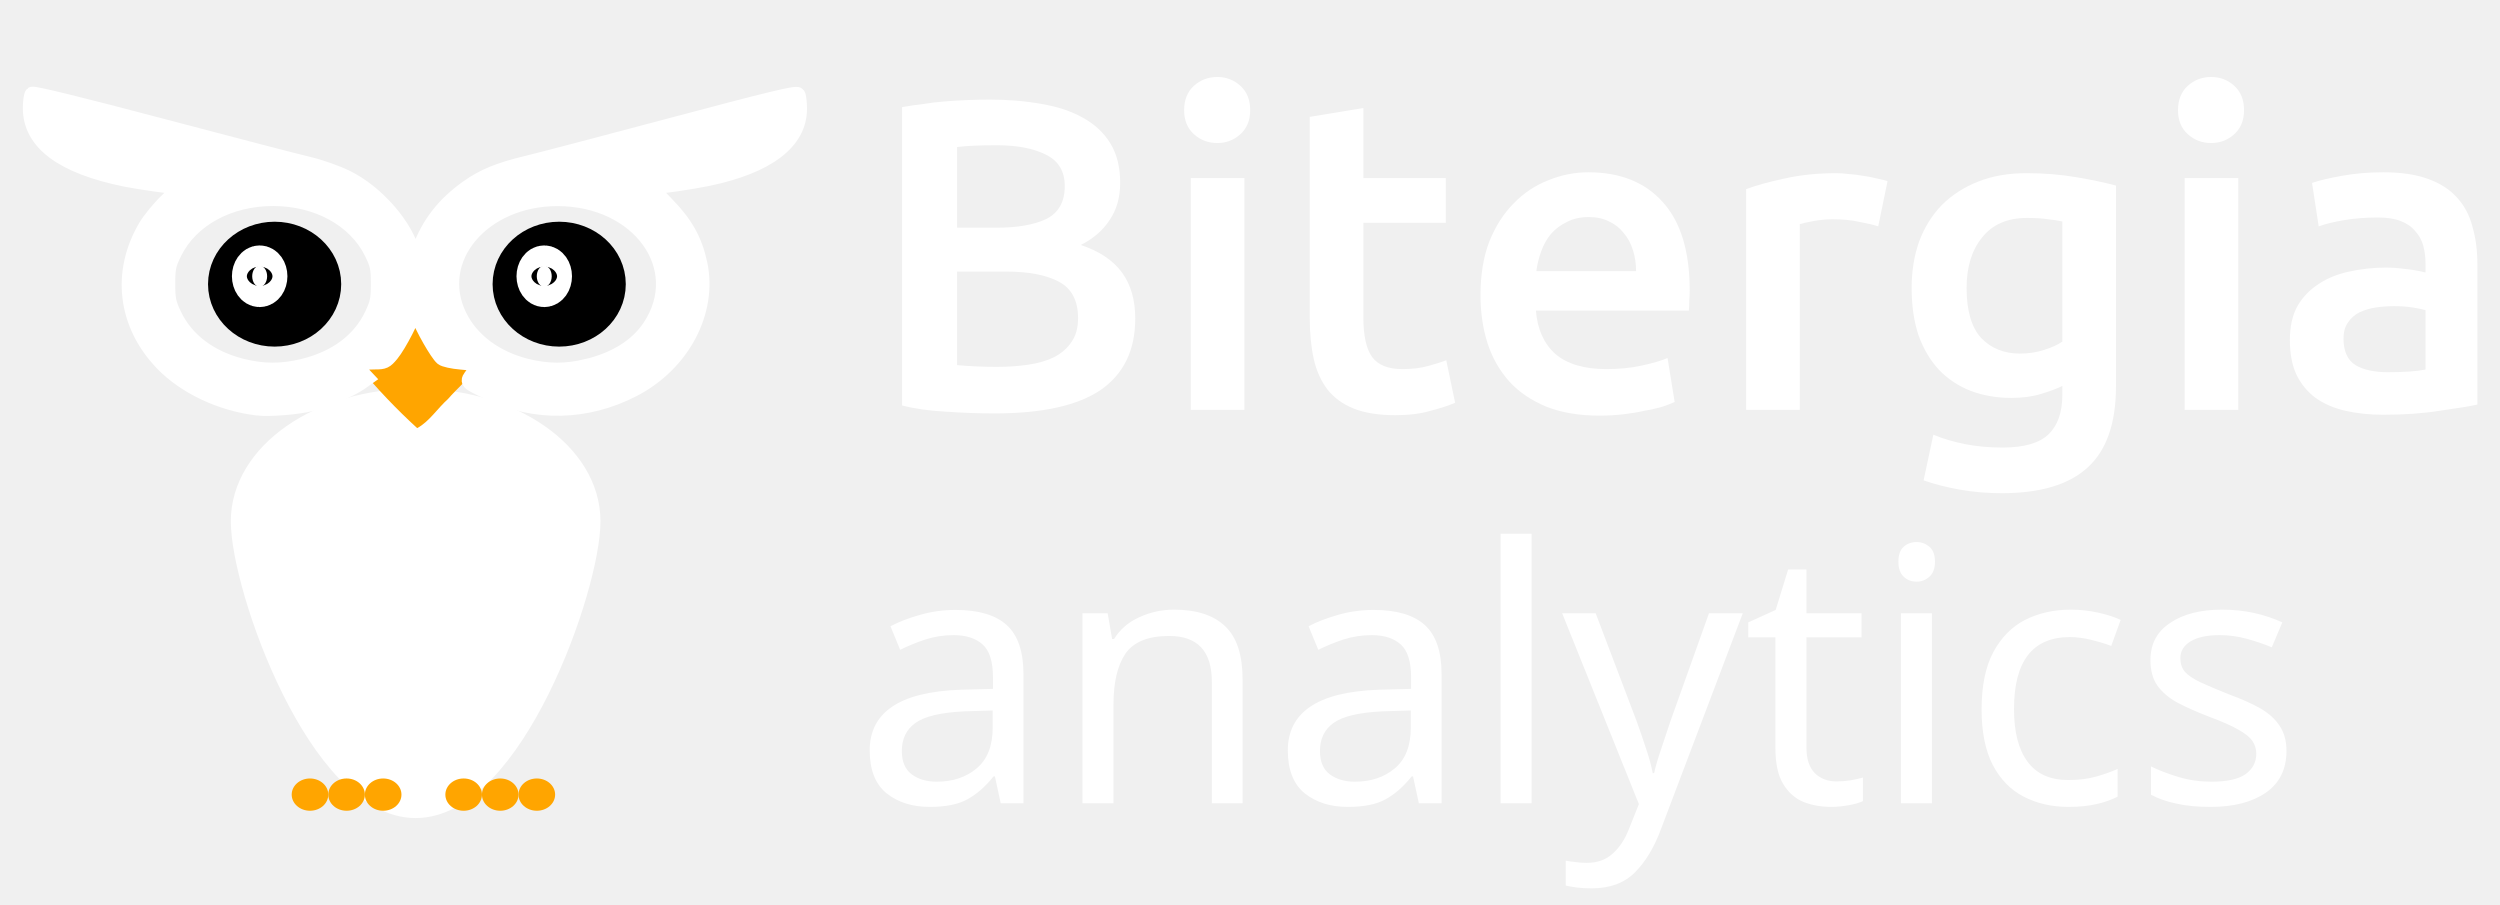
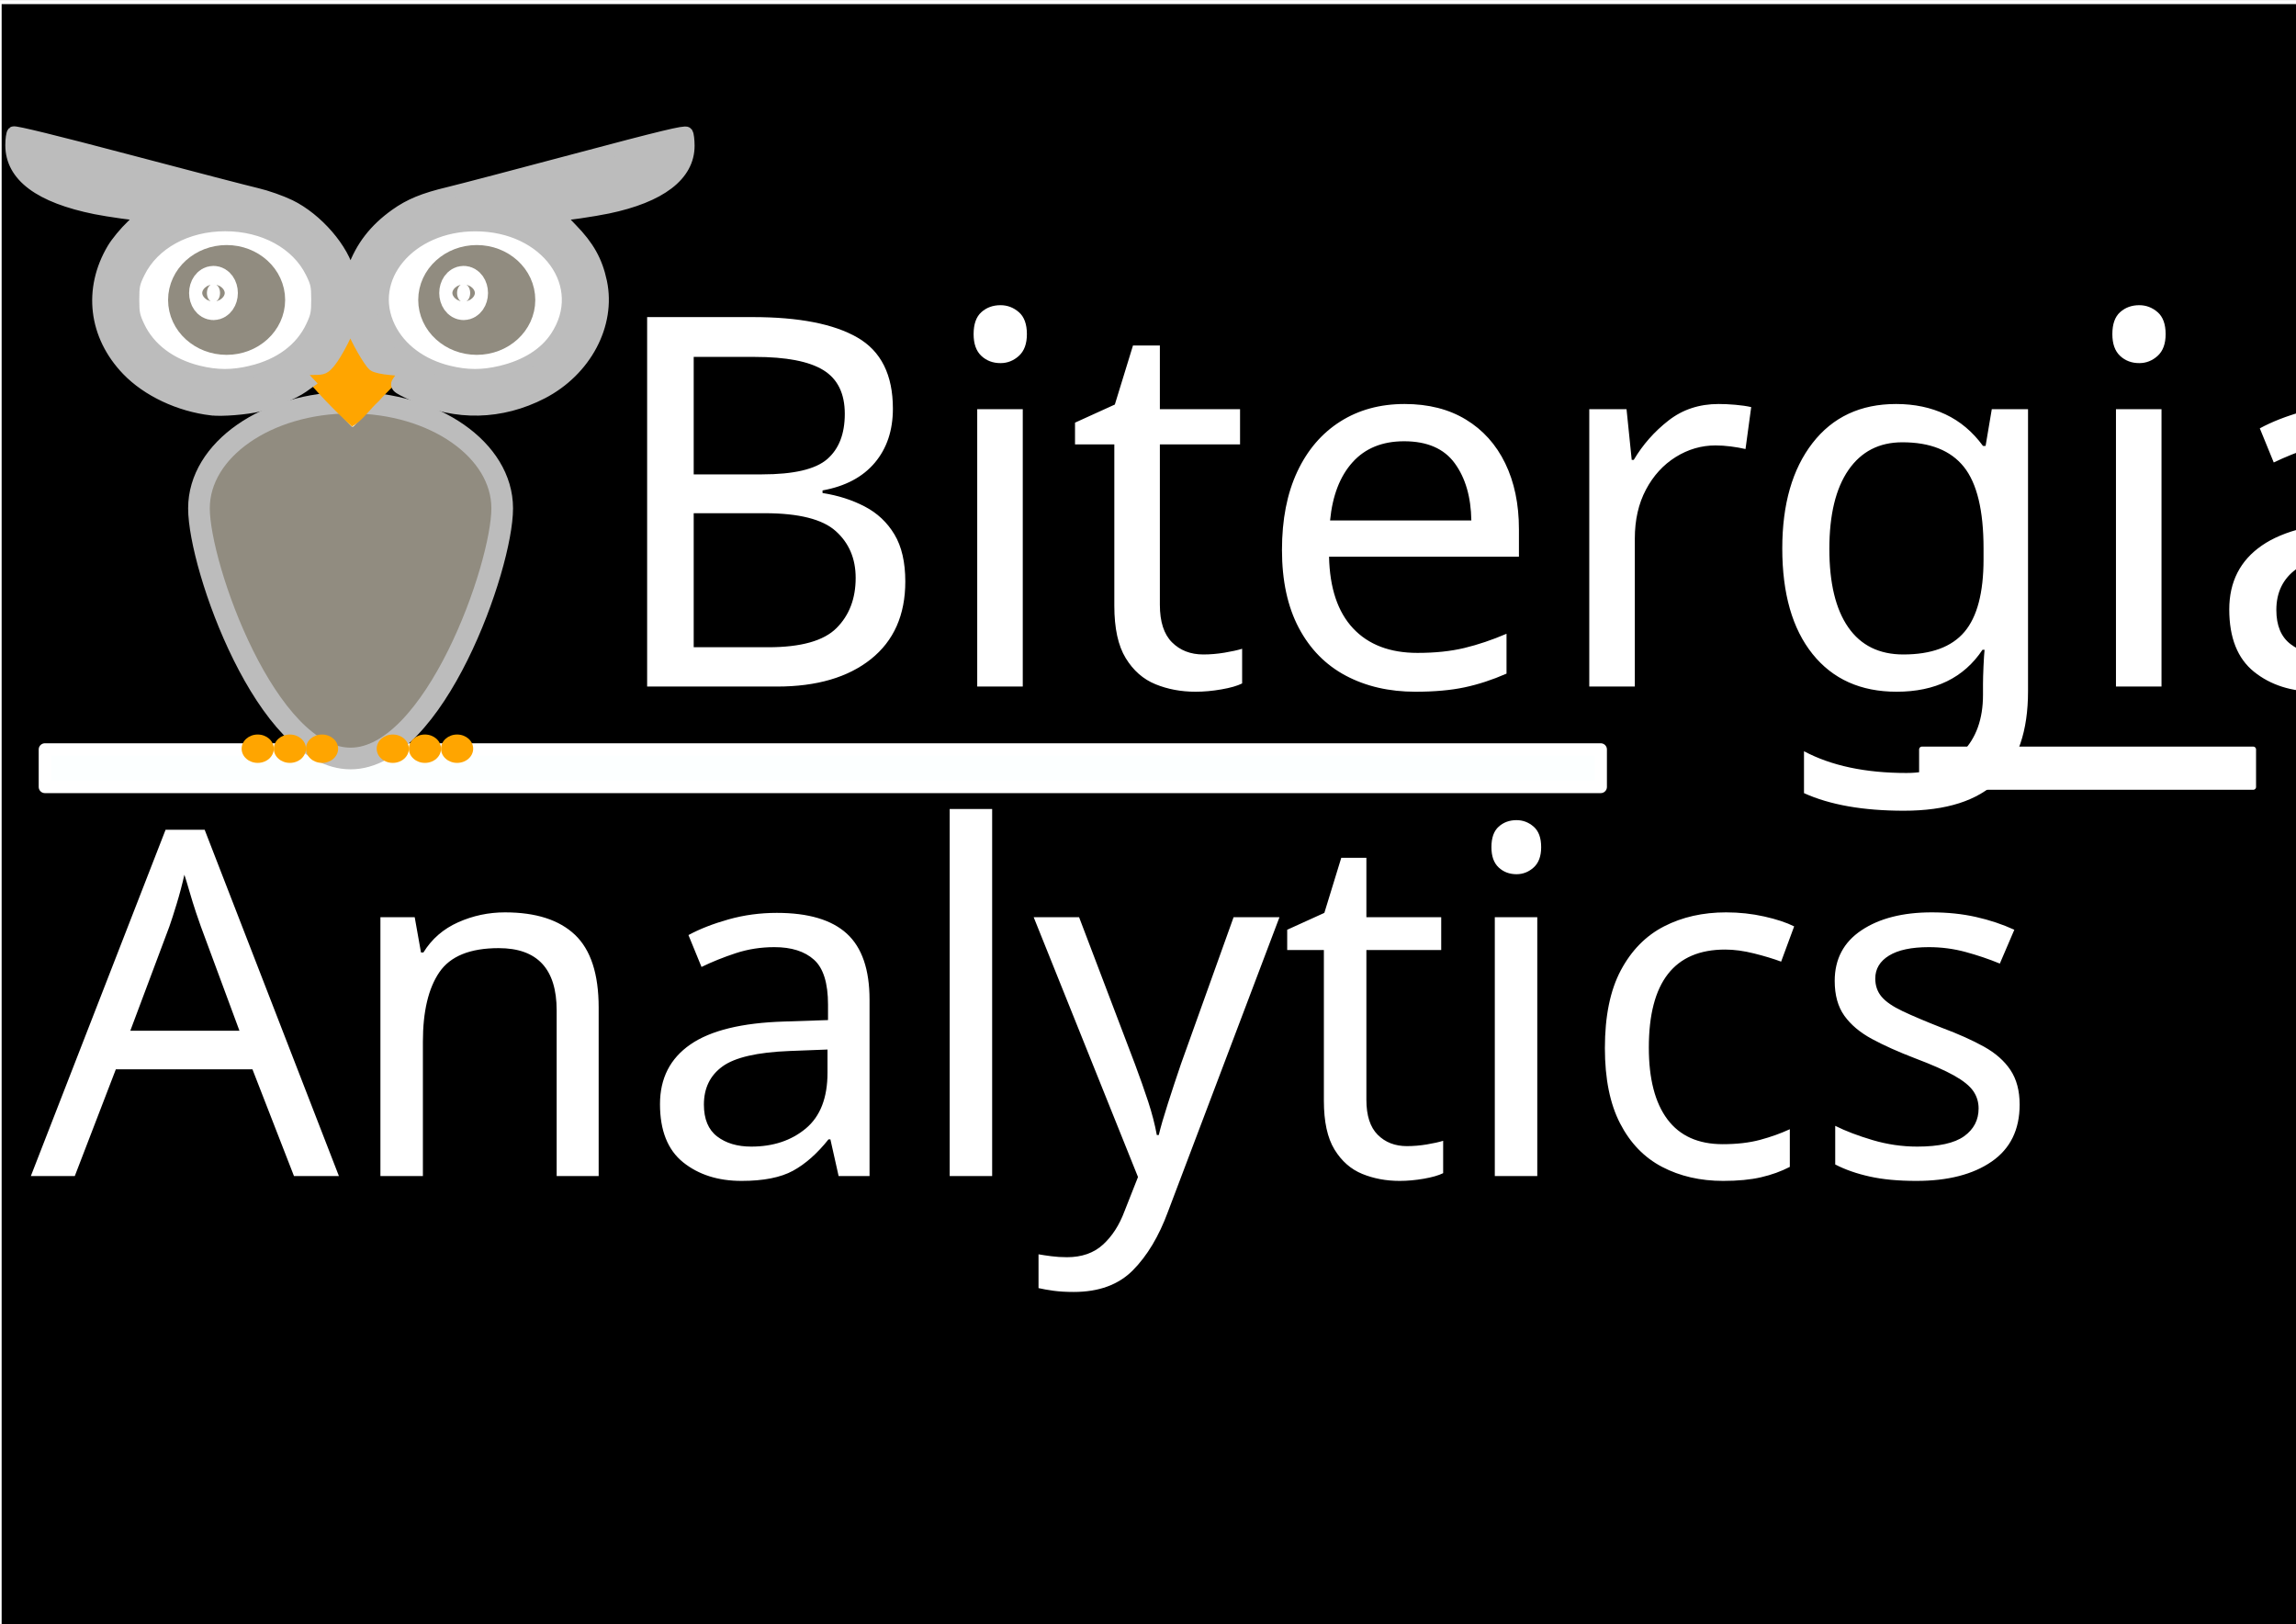
- <svg xmlns="http://www.w3.org/2000/svg" width="141" height="51" viewBox="0 0 141 51" id="svg14569" version="1.1">
-   <defs id="defs14571" />
-   <g id="layer1" transform="translate(0,-1001.362)">
-     <g id="g15157" transform="matrix(0.3220338,0,0,0.3220338,-43.70206,707.7014)">
-       <path style="fill:#ffffff;fill-opacity:0;stroke:#ffffff;stroke-width:7.102;stroke-linejoin:round;stroke-miterlimit:4;stroke-dasharray:none;stroke-opacity:1" id="path4006" d="m 205.517,961.661 a 21.978,18.466 0 0 1 -43.956,0 21.978,18.466 0 1 1 43.956,0 z" />
-       <path style="fill:#000000;stroke:#000000;stroke-width:7.102;stroke-linejoin:round;stroke-miterlimit:4;stroke-dasharray:none" id="path4017" d="m 191.912,961.661 a 8.111,7.386 0 1 1 -16.222,0 8.111,7.386 0 1 1 16.222,0 z" />
-       <path style="fill:#ffffff;stroke:#ffffff;stroke-width:7.102;stroke-linejoin:round;stroke-miterlimit:4;stroke-dasharray:none" id="path4019" d="m 182.492,960.276 a 1.308,1.847 0 1 1 -2.616,0 1.308,1.847 0 1 1 2.616,0 z" />
-       <path style="fill:#ffffff;fill-opacity:0;stroke:#ffffff;stroke-width:7.102;stroke-linejoin:round;stroke-miterlimit:4;stroke-dasharray:none;stroke-opacity:1" id="path4028" d="m 255.357,961.661 a 21.978,18.466 0 0 1 -43.956,0 21.978,18.466 0 1 1 43.956,0 z" />
-       <path style="fill:#000000;stroke:#000000;stroke-width:7.102;stroke-linejoin:round;stroke-miterlimit:4;stroke-dasharray:none" id="path4030" d="m 241.752,961.661 a 8.111,7.386 0 1 1 -16.222,0 8.111,7.386 0 1 1 16.222,0 z" />
-       <path style="fill:#ffffff;stroke:#ffffff;stroke-width:7.102;stroke-linejoin:round;stroke-miterlimit:4;stroke-dasharray:none" id="path4032" d="m 232.332,960.276 a 1.308,1.847 0 1 1 -2.616,0 1.308,1.847 0 1 1 2.616,0 z" />
-       <path style="fill:#ffffff;fill-opacity:1;stroke:#ffffff;stroke-width:4.317;stroke-linejoin:round;stroke-miterlimit:4;stroke-opacity:1" id="path4036" d="m 238.711,1003.172 c 0,11.632 -13.525,49.836 -30.21,49.836 -16.684,0 -30.21,-38.204 -30.21,-49.836 0,-11.632 13.525,-21.062 30.21,-21.062 16.684,0 30.21,9.43 30.21,21.062 z" />
-       <path style="fill:#ffffff;fill-opacity:1;stroke:#ffffff;stroke-width:0.668;stroke-linejoin:round;stroke-miterlimit:4;stroke-dasharray:none" id="path4045" d="m 218.956,976.02 -10.064,0 -10.064,0 5.032,5.283 5.032,5.283 5.032,-5.283 5.032,-5.283 z" />
-       <path style="fill:#ffffff;fill-opacity:1;stroke:#ffffff;stroke-width:1.639;stroke-linejoin:round;stroke-miterlimit:4;stroke-opacity:1" id="rect4049" d="m 227.912,941.228 47.095,-12.552 c 3.325,16.475 -31.556,15.975 -47.619,15.975 z" />
-       <path style="fill:#ffffff;fill-opacity:1;stroke:#ffffff;stroke-width:1.639;stroke-linejoin:round;stroke-miterlimit:4;stroke-opacity:1" id="path4052" d="m 188.842,941.228 -47.095,-12.552 c -3.325,16.475 31.556,15.975 47.619,15.975 z" />
-       <path style="fill:#ffa500;fill-opacity:1;stroke:none" id="path4076" d="m 193.201,1051.06 a 3.204,2.826 0 0 1 -6.408,0 3.204,2.826 0 1 1 6.408,0 z" />
-       <path style="fill:#ffa500;fill-opacity:1;stroke:none" id="path4078" d="m 199.609,1051.06 a 3.204,2.826 0 0 1 -6.408,0 3.204,2.826 0 1 1 6.408,0 z" />
-       <path style="fill:#ffa500;fill-opacity:1;stroke:none" id="path4080" d="m 206.016,1051.06 a 3.204,2.826 0 0 1 -6.408,0 3.204,2.826 0 1 1 6.408,0 z" />
-       <path style="fill:#ffa500;fill-opacity:1;stroke:none" id="path4082" d="m 220.113,1051.06 a 3.204,2.826 0 0 1 -6.408,0 3.204,2.826 0 1 1 6.408,0 z" />
-       <path style="fill:#ffa500;fill-opacity:1;stroke:none" id="path4084" d="m 226.521,1051.06 a 3.204,2.826 0 0 1 -6.408,0 3.204,2.826 0 1 1 6.408,0 z" />
-       <path style="fill:#ffa500;fill-opacity:1;stroke:none" id="path4086" d="m 232.929,1051.06 a 3.204,2.826 0 0 1 -6.408,0 3.204,2.826 0 1 1 6.408,0 z" />
-       <path style="color:#000000;display:inline;overflow:visible;visibility:visible;fill:#ffa500;fill-opacity:1;fill-rule:nonzero;stroke:none;stroke-width:1px;marker:none;enable-background:accumulate" id="path3427" d="m 208.323,967.988 c -1.694,2.286 -2.701,5.147 -4.774,7.272 -1.266,0.903 -3.871,-0.468 -4.978,0.881 3.098,3.771 6.612,7.458 10.202,10.732 2.098,-1.128 3.572,-3.475 5.383,-5.09 1.645,-1.895 3.724,-3.589 5.045,-5.664 -1.199,-1.143 -3.383,-0.262 -4.921,-0.664 -2.548,-0.866 -3.3,-4.029 -4.704,-6.057 -0.381,-0.432 -0.564,-1.438 -1.253,-1.409 z" />
-       <path style="fill:#ffffff;fill-opacity:0;stroke:#ffffff;stroke-width:2.564;stroke-linecap:butt;stroke-linejoin:miter;stroke-miterlimit:4;stroke-dasharray:none;stroke-opacity:1" d="m 180.821,983.389 c -6.418,-0.756 -12.743,-3.735 -16.719,-7.872 -6.533,-6.799 -7.632,-15.967 -2.876,-23.982 0.75,-1.264 2.463,-3.335 3.807,-4.603 1.344,-1.268 2.233,-2.305 1.976,-2.305 -1.088,0 -6.791,-0.802 -9.293,-1.306 -11.112,-2.241 -16.727,-6.431 -16.727,-12.482 0,-1.166 0.156,-2.276 0.347,-2.467 0.222,-0.222 8.411,1.785 22.714,5.566 12.302,3.252 23.91,6.272 25.796,6.711 1.886,0.439 4.81,1.468 6.498,2.287 5.409,2.625 10.679,8.729 11.733,13.59 l 0.271,1.249 0.794,-2.192 c 1.624,-4.485 4.256,-7.885 8.391,-10.837 2.79,-1.992 5.575,-3.135 10.515,-4.314 2.121,-0.506 13.589,-3.514 25.485,-6.684 16.897,-4.503 21.693,-5.661 21.926,-5.294 0.164,0.258 0.3,1.371 0.303,2.474 0.016,5.821 -5.559,10.079 -16.059,12.265 -2.83,0.589 -8.586,1.434 -9.772,1.434 -0.222,0 0.911,1.341 2.518,2.98 3.339,3.406 4.991,6.359 5.865,10.481 1.786,8.431 -3.073,17.578 -11.704,22.035 -8.118,4.191 -17.141,4.403 -25.174,0.589 -4.174,-1.982 -4.059,-1.847 -2.886,-3.385 0.551,-0.722 0.898,-1.416 0.772,-1.542 -0.126,-0.126 -1.427,-0.327 -2.89,-0.447 -1.463,-0.12 -2.934,-0.445 -3.27,-0.723 -0.893,-0.741 -3.511,-5.337 -4.231,-7.425 -0.349,-1.014 -0.633,-1.468 -0.647,-1.035 -0.035,1.077 -2.653,6.174 -4.007,7.804 -1.017,1.223 -1.294,1.354 -2.874,1.354 -2.962,0 -3.532,0.535 -2.145,2.011 l 0.746,0.794 -1.103,0.785 c -1.724,1.228 -6.112,3.113 -8.693,3.735 -2.524,0.608 -7.335,0.994 -9.386,0.752 l 0,0 z m 7.905,-7.365 c 5.753,-1.379 9.97,-4.516 12.093,-8.997 0.981,-2.07 1.121,-2.749 1.121,-5.441 0,-2.738 -0.128,-3.337 -1.167,-5.447 -2.854,-5.797 -9.516,-9.446 -17.244,-9.446 -7.728,0 -14.39,3.65 -17.244,9.445 -1.038,2.109 -1.167,2.709 -1.167,5.447 -5.1e-4,2.694 0.139,3.372 1.12,5.442 2.092,4.415 6.326,7.604 11.922,8.978 3.703,0.91 6.826,0.915 10.567,0.019 l 0,0 z m 49.773,0.011 c 4.997,-1.198 8.783,-3.583 11.006,-6.933 6.836,-10.298 -1.891,-22.394 -16.158,-22.394 -13.151,0 -22.019,10.585 -17.165,20.489 2.105,4.295 6.359,7.471 11.797,8.807 3.691,0.907 6.825,0.916 10.52,0.03 l 0,0 z" id="path3782" />
-     </g>
-     <g style="font-style:normal;font-weight:normal;font-size:40px;line-height:125%;font-family:sans-serif;letter-spacing:0px;word-spacing:0px;fill:#000000;fill-opacity:1;stroke:none;stroke-width:1px;stroke-linecap:butt;stroke-linejoin:miter;stroke-opacity:1" id="text15177">
-       <path d="m 56.103,1024.679 q -1.375,0 -2.775,-0.1 -1.4,-0.075 -2.45,-0.35 l 0,-16.825 q 0.55,-0.1 1.175,-0.175 0.625,-0.1 1.275,-0.15 0.65,-0.05 1.275,-0.075 0.65,-0.025 1.225,-0.025 1.575,0 2.925,0.25 1.35,0.225 2.325,0.775 1,0.55 1.55,1.45 0.55,0.9 0.55,2.225 0,1.225 -0.6,2.1 -0.575,0.875 -1.625,1.4 1.575,0.525 2.325,1.55 0.75,1.025 0.75,2.6 0,2.675 -1.95,4.025 -1.95,1.325 -5.975,1.325 z m -2.125,-8 0,5.275 q 0.525,0.05 1.125,0.075 0.6,0.025 1.1,0.025 0.975,0 1.8,-0.125 0.85,-0.125 1.45,-0.425 0.625,-0.325 0.975,-0.85 0.375,-0.525 0.375,-1.35 0,-1.475 -1.075,-2.05 -1.075,-0.575 -2.975,-0.575 l -2.775,0 z m 0,-2.475 2.225,0 q 1.8,0 2.825,-0.5 1.025,-0.525 1.025,-1.85 0,-1.25 -1.075,-1.775 -1.05,-0.525 -2.75,-0.525 -0.725,0 -1.3,0.025 -0.55,0.025 -0.95,0.075 l 0,4.55 z" style="font-style:normal;font-variant:normal;font-weight:500;font-stretch:normal;font-size:25px;line-height:125%;font-family:Ubuntu;-inkscape-font-specification:'Ubuntu, Medium';text-align:start;writing-mode:lr-tb;text-anchor:start;fill:#ffffff;fill-opacity:1" id="path4157" />
-       <path d="m 70.185,1024.479 -3.025,0 0,-13.075 3.025,0 0,13.075 z m 0.325,-16.9 q 0,0.85 -0.55,1.35 -0.55,0.5 -1.3,0.5 -0.775,0 -1.325,-0.5 -0.55,-0.5 -0.55,-1.35 0,-0.875 0.55,-1.375 0.55,-0.5 1.325,-0.5 0.75,0 1.3,0.5 0.55,0.5 0.55,1.375 z" style="font-style:normal;font-variant:normal;font-weight:500;font-stretch:normal;font-size:25px;line-height:125%;font-family:Ubuntu;-inkscape-font-specification:'Ubuntu, Medium';text-align:start;writing-mode:lr-tb;text-anchor:start;fill:#ffffff;fill-opacity:1" id="path4159" />
-       <path d="m 73.869,1007.954 3.025,-0.5 0,3.95 4.65,0 0,2.525 -4.65,0 0,5.325 q 0,1.575 0.5,2.25 0.5,0.675 1.7,0.675 0.825,0 1.45,-0.175 0.65,-0.175 1.025,-0.325 l 0.5,2.4 q -0.525,0.225 -1.375,0.45 -0.85,0.25 -2,0.25 -1.4,0 -2.35,-0.375 -0.925,-0.375 -1.475,-1.075 -0.55,-0.725 -0.775,-1.725 -0.225,-1.025 -0.225,-2.325 l 0,-11.325 z" style="font-style:normal;font-variant:normal;font-weight:500;font-stretch:normal;font-size:25px;line-height:125%;font-family:Ubuntu;-inkscape-font-specification:'Ubuntu, Medium';text-align:start;writing-mode:lr-tb;text-anchor:start;fill:#ffffff;fill-opacity:1" id="path4161" />
-       <path d="m 83.5,1018.004 q 0,-1.725 0.5,-3.025 0.525,-1.3 1.375,-2.15 0.85,-0.875 1.95,-1.3 1.1,-0.45 2.25,-0.45 2.7,0 4.2,1.675 1.525,1.675 1.525,5 0,0.25 -0.025,0.575 0,0.3 -0.025,0.55 l -8.625,0 q 0.125,1.575 1.1,2.45 1,0.85 2.875,0.85 1.1,0 2,-0.2 0.925,-0.2 1.45,-0.425 l 0.4,2.475 q -0.25,0.125 -0.7,0.275 -0.425,0.125 -1,0.225 -0.55,0.125 -1.2,0.2 -0.65,0.075 -1.325,0.075 -1.725,0 -3,-0.5 -1.275,-0.525 -2.1,-1.425 -0.825,-0.925 -1.225,-2.15 -0.4,-1.25 -0.4,-2.725 z m 8.775,-1.35 q 0,-0.625 -0.175,-1.175 -0.175,-0.575 -0.525,-0.975 -0.325,-0.425 -0.825,-0.65 -0.475,-0.25 -1.15,-0.25 -0.7,0 -1.225,0.275 -0.525,0.25 -0.9,0.675 -0.35,0.425 -0.55,0.975 -0.2,0.55 -0.275,1.125 l 5.625,0 z" style="font-style:normal;font-variant:normal;font-weight:500;font-stretch:normal;font-size:25px;line-height:125%;font-family:Ubuntu;-inkscape-font-specification:'Ubuntu, Medium';text-align:start;writing-mode:lr-tb;text-anchor:start;fill:#ffffff;fill-opacity:1" id="path4163" />
-       <path d="m 105.932,1014.129 q -0.375,-0.125 -1.05,-0.25 -0.65,-0.15 -1.525,-0.15 -0.5,0 -1.075,0.1 -0.55,0.1 -0.775,0.175 l 0,10.475 -3.025,0 0,-12.45 q 0.875,-0.325 2.175,-0.6 1.325,-0.3 2.925,-0.3 0.3,0 0.7,0.05 0.4,0.025 0.8,0.1 0.4,0.05 0.775,0.15 0.375,0.075 0.6,0.15 l -0.525,2.55 z" style="font-style:normal;font-variant:normal;font-weight:500;font-stretch:normal;font-size:25px;line-height:125%;font-family:Ubuntu;-inkscape-font-specification:'Ubuntu, Medium';text-align:start;writing-mode:lr-tb;text-anchor:start;fill:#ffffff;fill-opacity:1" id="path4165" />
-       <path d="m 110.916,1017.604 q 0,1.925 0.825,2.825 0.85,0.875 2.175,0.875 0.725,0 1.35,-0.2 0.65,-0.2 1.05,-0.475 l 0,-6.775 q -0.325,-0.075 -0.8,-0.125 -0.475,-0.075 -1.2,-0.075 -1.65,0 -2.525,1.1 -0.875,1.075 -0.875,2.85 z m 8.425,5.55 q 0,3.125 -1.6,4.575 -1.575,1.45 -4.85,1.45 -1.2,0 -2.35,-0.2 -1.125,-0.2 -2.05,-0.525 l 0.55,-2.575 q 0.775,0.325 1.75,0.525 1,0.2 2.15,0.2 1.825,0 2.6,-0.75 0.775,-0.75 0.775,-2.225 l 0,-0.5 q -0.45,0.225 -1.2,0.45 -0.725,0.225 -1.675,0.225 -1.25,0 -2.3,-0.4 -1.025,-0.4 -1.775,-1.175 -0.725,-0.775 -1.15,-1.925 -0.4,-1.175 -0.4,-2.7 0,-1.425 0.425,-2.625 0.45,-1.2 1.275,-2.05 0.85,-0.85 2.05,-1.325 1.2,-0.475 2.725,-0.475 1.475,0 2.8,0.225 1.325,0.225 2.25,0.475 l 0,11.325 z" style="font-style:normal;font-variant:normal;font-weight:500;font-stretch:normal;font-size:25px;line-height:125%;font-family:Ubuntu;-inkscape-font-specification:'Ubuntu, Medium';text-align:start;writing-mode:lr-tb;text-anchor:start;fill:#ffffff;fill-opacity:1" id="path4167" />
-       <path d="m 126.239,1024.479 -3.025,0 0,-13.075 3.025,0 0,13.075 z m 0.325,-16.9 q 0,0.85 -0.55,1.35 -0.55,0.5 -1.3,0.5 -0.775,0 -1.325,-0.5 -0.55,-0.5 -0.55,-1.35 0,-0.875 0.55,-1.375 0.55,-0.5 1.325,-0.5 0.75,0 1.3,0.5 0.55,0.5 0.55,1.375 z" style="font-style:normal;font-variant:normal;font-weight:500;font-stretch:normal;font-size:25px;line-height:125%;font-family:Ubuntu;-inkscape-font-specification:'Ubuntu, Medium';text-align:start;writing-mode:lr-tb;text-anchor:start;fill:#ffffff;fill-opacity:1" id="path4169" />
-       <path d="m 134.674,1022.354 q 1.4,0 2.125,-0.15 l 0,-3.35 q -0.25,-0.075 -0.725,-0.15 -0.475,-0.075 -1.05,-0.075 -0.5,0 -1.025,0.075 -0.5,0.075 -0.925,0.275 -0.4,0.2 -0.65,0.575 -0.25,0.35 -0.25,0.9 0,1.075 0.675,1.5 0.675,0.4 1.825,0.4 z m -0.25,-11.275 q 1.5,0 2.525,0.375 1.025,0.375 1.625,1.05 0.625,0.675 0.875,1.65 0.275,0.95 0.275,2.1 l 0,7.925 q -0.7,0.15 -2.125,0.35 -1.4,0.225 -3.175,0.225 -1.175,0 -2.15,-0.225 -0.975,-0.225 -1.675,-0.725 -0.675,-0.5 -1.075,-1.3 -0.375,-0.8 -0.375,-1.975 0,-1.125 0.425,-1.9 0.45,-0.775 1.2,-1.25 0.75,-0.5 1.725,-0.7 1,-0.225 2.075,-0.225 0.5,0 1.05,0.075 0.55,0.05 1.175,0.2 l 0,-0.5 q 0,-0.525 -0.125,-1 -0.125,-0.475 -0.45,-0.825 -0.3,-0.375 -0.825,-0.575 -0.5,-0.2 -1.275,-0.2 -1.05,0 -1.925,0.15 -0.875,0.15 -1.425,0.35 l -0.375,-2.45 q 0.575,-0.2 1.675,-0.4 1.1,-0.2 2.35,-0.2 z" style="font-style:normal;font-variant:normal;font-weight:500;font-stretch:normal;font-size:25px;line-height:125%;font-family:Ubuntu;-inkscape-font-specification:'Ubuntu, Medium';text-align:start;writing-mode:lr-tb;text-anchor:start;fill:#ffffff;fill-opacity:1" id="path4171" />
-     </g>
-     <text xml:space="preserve" style="font-style:normal;font-weight:normal;font-size:40px;line-height:125%;font-family:sans-serif;letter-spacing:0px;word-spacing:0px;fill:#000000;fill-opacity:1;stroke:none;stroke-width:1px;stroke-linecap:butt;stroke-linejoin:miter;stroke-opacity:1" x="48.127" y="1046.669" id="text15177-1">
-       <tspan x="48.127" y="1046.669" id="tspan15181-5" style="font-style:normal;font-variant:normal;font-weight:normal;font-stretch:normal;font-size:20px;line-height:125%;font-family:Ubuntu;-inkscape-font-specification:'Ubuntu, Normal';text-align:start;writing-mode:lr-tb;text-anchor:start;fill:#ffffff;fill-opacity:1">analytics</tspan>
-     </text>
-   </g>
+ <svg xmlns="http://www.w3.org/2000/svg" version="1.1" width="1052.362" height="744.094" id="svg2">
+   <defs id="defs4" />
+   <rect style="opacity:1;fill:#000000;fill-opacity:1;stroke:#ffffff;stroke-width:1.512;stroke-linecap:butt;stroke-miterlimit:4;stroke-dasharray:none;stroke-opacity:1" id="rect836" width="1060.874" height="746.608" x="0" y="1.119" ry="0.797" />
+   <rect width="713.126" height="17.179" x="20.57" y="343.452" id="rect4074" style="fill:#fcffff;fill-opacity:1;stroke:#ffffff;stroke-width:5.659;stroke-linejoin:round;stroke-miterlimit:4;stroke-dasharray:none;stroke-opacity:1" />
+   <path d="m 153.823,137.456 a 50.558,42.479 0 0 1 -101.116,0 50.558,42.479 0 1 1 101.116,0 z" id="path4006" style="fill:#ffffff;stroke:#000000;stroke-width:16.337;stroke-linejoin:round;stroke-miterlimit:4;stroke-dasharray:none" />
+   <path d="m 122.526,137.456 a 18.658,16.992 0 1 1 -37.317,0 18.658,16.992 0 1 1 37.317,0 z" id="path4017" style="fill:#918c80;fill-opacity:1;stroke:#918c80;stroke-width:16.337;stroke-linejoin:round;stroke-miterlimit:4;stroke-dasharray:none;stroke-opacity:1" />
+   <path d="m 100.857,134.269 a 3.009,4.248 0 1 1 -6.019,0 3.009,4.248 0 1 1 6.019,0 z" id="path4019" style="fill:#ffffff;stroke:#ffffff;stroke-width:16.337;stroke-linejoin:round;stroke-miterlimit:4;stroke-dasharray:none" />
+   <path d="m 268.476,137.456 a 50.558,42.479 0 0 1 -101.116,0 50.558,42.479 0 1 1 101.116,0 z" id="path4028" style="fill:#ffffff;stroke:#000000;stroke-width:16.337;stroke-linejoin:round;stroke-miterlimit:4;stroke-dasharray:none" />
+   <path d="m 237.178,137.456 a 18.658,16.992 0 1 1 -37.317,0 18.658,16.992 0 1 1 37.317,0 z" id="path4030" style="fill:#918c80;fill-opacity:1;stroke:#918c80;stroke-width:16.337;stroke-linejoin:round;stroke-miterlimit:4;stroke-dasharray:none;stroke-opacity:1" />
+   <path d="m 215.51,134.269 a 3.009,4.248 0 1 1 -6.019,0 3.009,4.248 0 1 1 6.019,0 z" id="path4032" style="fill:#ffffff;stroke:#ffffff;stroke-width:16.337;stroke-linejoin:round;stroke-miterlimit:4;stroke-dasharray:none" />
+   <path d="m 230.183,232.949 c 0,26.759 -31.114,114.644 -69.495,114.644 -38.381,0 -69.495,-87.885 -69.495,-114.644 0,-26.759 31.114,-48.452 69.495,-48.452 38.381,0 69.495,21.693 69.495,48.452 z" id="path4036" style="fill:#918c80;fill-opacity:1;stroke:#bcbcbc;stroke-width:9.93;stroke-linejoin:round;stroke-miterlimit:4;stroke-opacity:1" />
+   <path d="m 184.739,170.487 -23.151,2e-5 -23.151,-2e-5 11.576,12.152 11.576,12.152 11.576,-12.152 z" id="path4045" style="fill:#ffffff;fill-opacity:1;stroke:#ffffff;stroke-width:1.537;stroke-linejoin:round;stroke-miterlimit:4;stroke-dasharray:none" />
+   <path d="M 205.34,90.452 313.678,61.578 c 7.648,37.9 -72.593,36.748 -109.542,36.748 z" id="rect4049" style="fill:#000000;fill-opacity:1;stroke:#000000;stroke-width:3.77;stroke-linejoin:round;stroke-miterlimit:4" />
+   <path d="M 115.464,90.452 7.126,61.578 C -0.522,99.478 79.718,98.327 116.668,98.327 Z" id="path4052" style="fill:#000000;fill-opacity:1;stroke:#000000;stroke-width:3.77;stroke-linejoin:round;stroke-miterlimit:4" />
+   <path d="m 125.491,343.11 a 7.37,6.502 0 0 1 -14.74,0 7.37,6.502 0 1 1 14.74,0 z" id="path4076" style="fill:#ffa500;fill-opacity:1;stroke:none;stroke-width:2.3" />
+   <path d="m 140.232,343.11 a 7.37,6.502 0 0 1 -14.74,0 7.37,6.502 0 1 1 14.74,0 z" id="path4078" style="fill:#ffa500;fill-opacity:1;stroke:none;stroke-width:2.3" />
+   <path d="m 154.972,343.11 a 7.37,6.502 0 0 1 -14.74,0 7.37,6.502 0 1 1 14.74,0 z" id="path4080" style="fill:#ffa500;fill-opacity:1;stroke:none;stroke-width:2.3" />
+   <path d="m 187.401,343.11 a 7.37,6.502 0 0 1 -14.74,0 7.37,6.502 0 1 1 14.74,0 z" id="path4082" style="fill:#ffa500;fill-opacity:1;stroke:none;stroke-width:2.3" />
+   <path d="m 202.141,343.11 a 7.37,6.502 0 0 1 -14.74,0 7.37,6.502 0 1 1 14.74,0 z" id="path4084" style="fill:#ffa500;fill-opacity:1;stroke:none;stroke-width:2.3" />
+   <path d="m 216.882,343.11 a 7.37,6.502 0 0 1 -14.74,0 7.37,6.502 0 1 1 14.74,0 z" id="path4086" style="fill:#ffa500;fill-opacity:1;stroke:none;stroke-width:2.3" />
+   <path d="m 160.279,152.011 c -3.898,5.259 -6.212,11.841 -10.982,16.728 -2.913,2.078 -8.905,-1.076 -11.452,2.027 7.126,8.675 15.211,17.156 23.47,24.687 4.827,-2.595 8.217,-7.993 12.383,-11.709 3.783,-4.36 8.566,-8.257 11.605,-13.03 -2.758,-2.629 -7.782,-0.603 -11.32,-1.528 -5.861,-1.992 -7.591,-9.268 -10.821,-13.933 -0.876,-0.993 -1.296,-3.308 -2.883,-3.241 z" id="path3427" style="color:#000000;display:inline;overflow:visible;visibility:visible;fill:#ffa500;fill-opacity:1;fill-rule:nonzero;stroke:none;stroke-width:2.3px;marker:none;enable-background:accumulate" />
+   <path id="path3782" d="m 97.011,187.44 c -14.764,-1.74 -29.315,-8.591 -38.46,-18.109 -15.029,-15.641 -17.557,-36.73 -6.615,-55.169 1.725,-2.907 5.666,-7.672 8.758,-10.589 3.092,-2.917 5.137,-5.304 4.546,-5.304 -2.502,0 -15.623,-1.844 -21.378,-3.005 C 18.299,90.11 5.383,80.471 5.383,66.551 c 0,-2.683 0.359,-5.237 0.798,-5.676 0.51,-0.51 19.35,4.107 52.251,12.804 28.299,7.481 55.003,14.428 59.342,15.438 4.339,1.009 11.066,3.377 14.949,5.261 12.442,6.038 24.566,20.08 26.991,31.263 l 0.623,2.873 1.826,-5.043 c 3.736,-10.318 9.791,-18.139 19.302,-24.93 6.419,-4.583 12.825,-7.212 24.188,-9.923 4.879,-1.164 31.26,-8.083 58.625,-15.376 38.87,-10.358 49.903,-13.022 50.438,-12.179 0.377,0.594 0.691,3.155 0.698,5.692 0.037,13.391 -12.789,23.187 -36.943,28.215 -6.511,1.355 -19.752,3.298 -22.479,3.298 -0.512,0 2.095,3.085 5.792,6.856 7.681,7.835 11.482,14.628 13.491,24.111 4.108,19.396 -7.068,40.437 -26.924,50.689 -18.676,9.642 -39.431,10.128 -57.91,1.356 -9.603,-4.559 -9.338,-4.248 -6.639,-7.786 1.267,-1.661 2.065,-3.257 1.775,-3.547 -0.29,-0.29 -3.282,-0.753 -6.648,-1.028 -3.366,-0.275 -6.751,-1.024 -7.522,-1.664 -2.054,-1.705 -8.078,-12.277 -9.733,-17.081 -0.804,-2.334 -1.456,-3.376 -1.488,-2.38 -0.082,2.477 -6.102,14.203 -9.217,17.951 -2.339,2.814 -2.976,3.114 -6.612,3.114 -6.813,0 -8.126,1.23 -4.935,4.626 l 1.716,1.826 -2.536,1.806 c -3.966,2.824 -14.061,7.162 -19.996,8.592 -5.807,1.399 -16.873,2.286 -21.592,1.73 z m 18.186,-16.942 c 13.235,-3.173 22.934,-10.389 27.819,-20.696 2.257,-4.762 2.578,-6.324 2.578,-12.517 0,-6.298 -0.295,-7.676 -2.685,-12.531 -6.565,-13.335 -21.89,-21.73 -39.669,-21.73 -17.777,0 -33.104,8.395 -39.667,21.728 -2.388,4.851 -2.684,6.232 -2.685,12.531 -9.38e-4,6.198 0.32,7.756 2.577,12.52 4.813,10.156 14.553,17.491 27.425,20.654 8.519,2.093 15.703,2.106 24.308,0.043 v 3e-5 z m 114.498,0.025 c 11.495,-2.756 20.204,-8.241 25.319,-15.948 15.725,-23.691 -4.351,-51.514 -37.169,-51.514 -30.253,0 -50.652,24.349 -39.488,47.134 4.841,9.88 14.628,17.187 27.137,20.26 8.491,2.086 15.7,2.106 24.201,0.068 z" style="fill:#bcbcbc;fill-opacity:1;stroke:#bcbcbc;stroke-width:5.898;stroke-linecap:butt;stroke-linejoin:miter;stroke-miterlimit:4;stroke-dasharray:none;stroke-opacity:1" />
+   <text xml:space="preserve" style="font-style:normal;font-variant:normal;font-weight:normal;font-stretch:normal;font-size:27.605px;line-height:0%;font-family:Gentium;-inkscape-font-specification:Gentium;letter-spacing:0px;word-spacing:0px;fill:#ffffff;fill-opacity:1;stroke:none;stroke-width:2.3" x="273.615" y="314.623" id="text3141">
+     <tspan id="tspan3143" x="273.615" y="314.623" style="font-style:normal;font-variant:normal;font-weight:normal;font-stretch:normal;font-size:237.136px;line-height:1.25;font-family:Gentium;-inkscape-font-specification:Gentium;fill:#ffffff;fill-opacity:1;stroke-width:2.3">Bitergia</tspan>
+   </text>
+   <rect width="151.827" height="17.179" x="880.922" y="343.452" id="rect4074-5" style="fill:#ffffff;fill-opacity:1;stroke:#ffffff;stroke-width:2.611;stroke-linejoin:round;stroke-miterlimit:4;stroke-dasharray:none;stroke-opacity:1" />
+   <text xml:space="preserve" style="font-style:normal;font-variant:normal;font-weight:normal;font-stretch:normal;font-size:221.306px;line-height:125%;font-family:Gentium;-inkscape-font-specification:Gentium;letter-spacing:0px;word-spacing:0px;fill:#ffffff;fill-opacity:1;stroke:none;stroke-width:3.303px;stroke-linecap:butt;stroke-linejoin:miter;stroke-opacity:1;" x="14.135" y="538.955" id="text4542">
+     <tspan id="tspan4540" x="14.135" y="538.955" style="fill:#ffffff;fill-opacity:1;stroke-width:3.303px;-inkscape-font-specification:Gentium;font-family:Gentium;font-weight:normal;font-style:normal;font-stretch:normal;font-variant:normal;">Analytics</tspan>
+   </text>
</svg>
